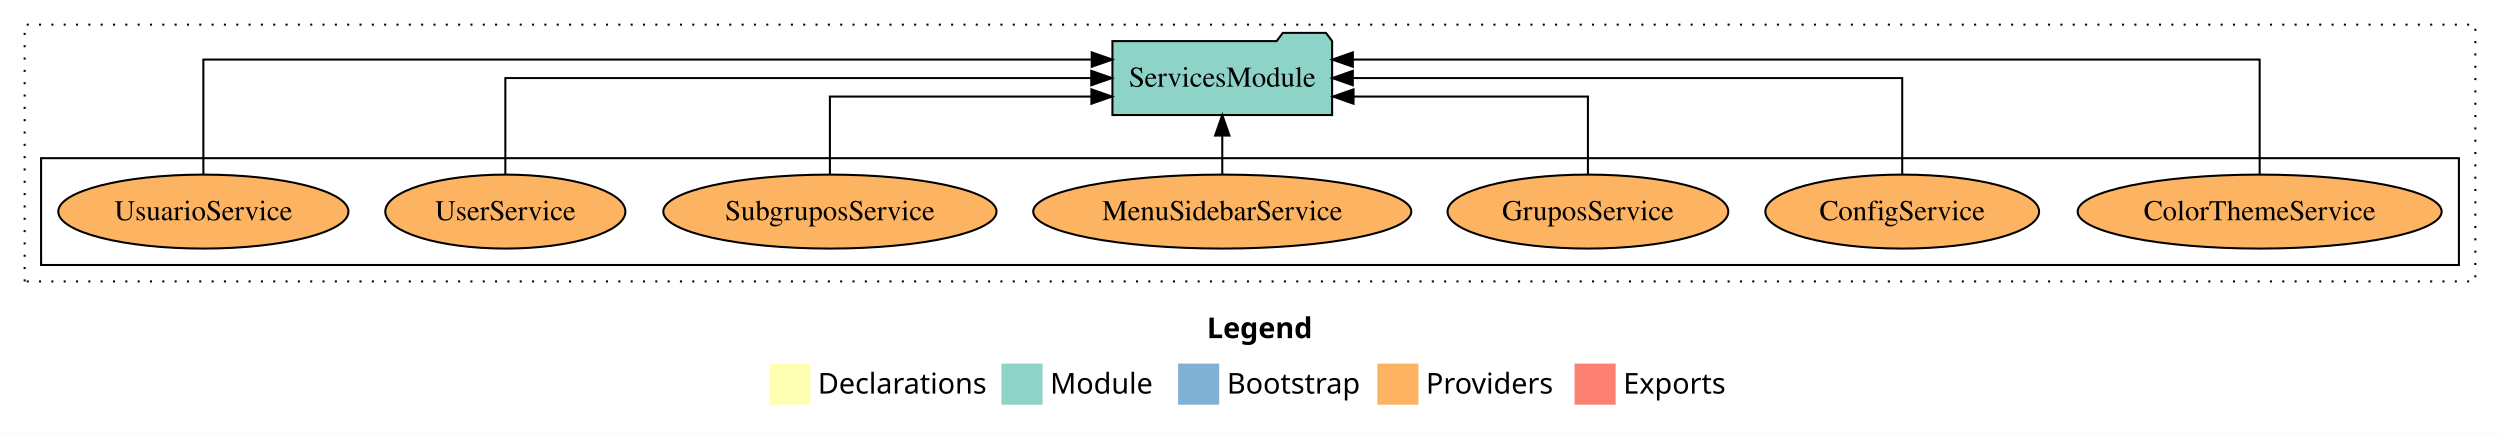
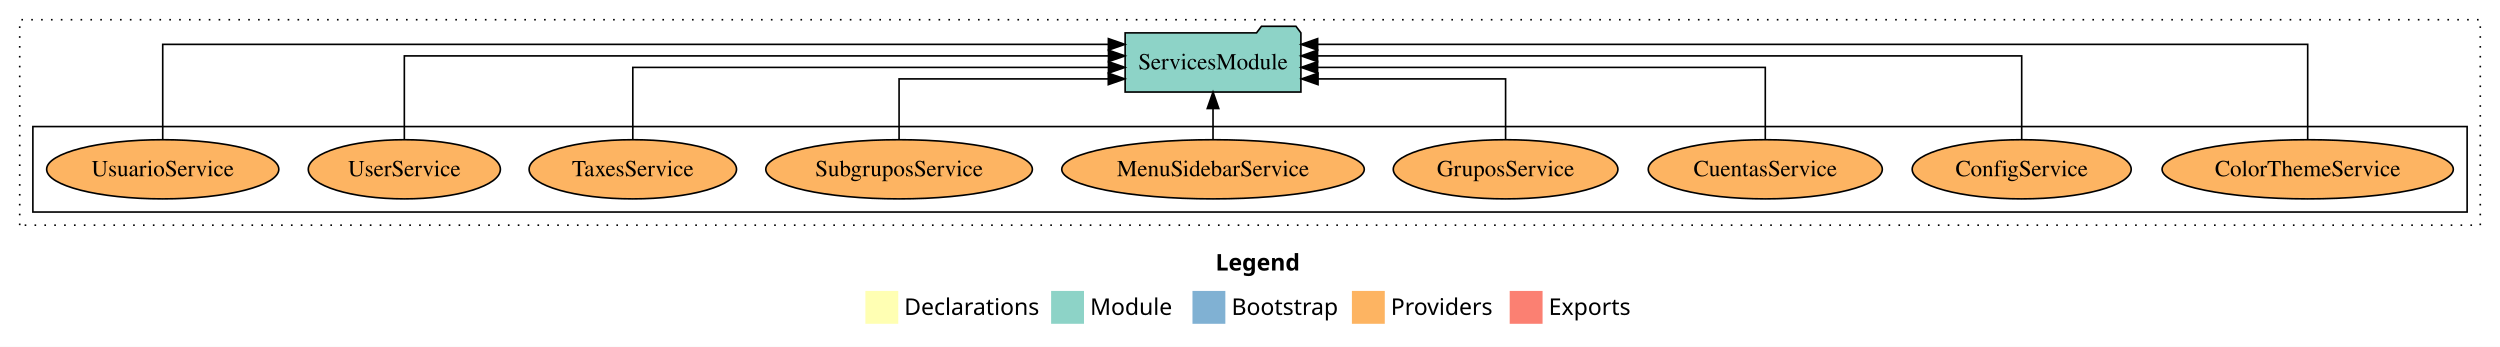
- <svg xmlns="http://www.w3.org/2000/svg" width="1217pt" height="211pt" viewBox="0.00 0.00 1217.00 211.00">
+ <svg xmlns="http://www.w3.org/2000/svg" width="1521pt" height="211pt" viewBox="0.00 0.00 1521.00 211.00">
  <g id="graph0" class="graph" transform="scale(1 1) rotate(0) translate(4 207)">
-     <polygon fill="#ffffff" stroke="transparent" points="-4,4 -4,-207 1213,-207 1213,4 -4,4" />
-     <text text-anchor="start" x="583.509" y="-42.4" font-family="sans-serif" font-weight="bold" font-size="14.00" fill="#000000">Legend</text>
-     <polygon fill="#ffffb3" stroke="transparent" points="370.5,-10 370.5,-30 390.5,-30 390.5,-10 370.5,-10" />
-     <text text-anchor="start" x="394.129" y="-15.4" font-family="sans-serif" font-size="14.00" fill="#000000">  Declarations</text>
-     <polygon fill="#8dd3c7" stroke="transparent" points="483.5,-10 483.5,-30 503.5,-30 503.5,-10 483.5,-10" />
-     <text text-anchor="start" x="507.225" y="-15.4" font-family="sans-serif" font-size="14.00" fill="#000000">  Module</text>
-     <polygon fill="#80b1d3" stroke="transparent" points="569.5,-10 569.5,-30 589.5,-30 589.5,-10 569.5,-10" />
-     <text text-anchor="start" x="593.281" y="-15.4" font-family="sans-serif" font-size="14.00" fill="#000000">  Bootstrap</text>
-     <polygon fill="#fdb462" stroke="transparent" points="666.5,-10 666.5,-30 686.5,-30 686.5,-10 666.5,-10" />
-     <text text-anchor="start" x="690.173" y="-15.4" font-family="sans-serif" font-size="14.00" fill="#000000">  Providers</text>
-     <polygon fill="#fb8072" stroke="transparent" points="762.5,-10 762.5,-30 782.5,-30 782.5,-10 762.5,-10" />
-     <text text-anchor="start" x="786.226" y="-15.4" font-family="sans-serif" font-size="14.00" fill="#000000">  Exports</text>
+     <polygon fill="#ffffff" stroke="transparent" points="-4,4 -4,-207 1517,-207 1517,4 -4,4" />
+     <text text-anchor="start" x="735.509" y="-42.4" font-family="sans-serif" font-weight="bold" font-size="14.00" fill="#000000">Legend</text>
+     <polygon fill="#ffffb3" stroke="transparent" points="522.5,-10 522.5,-30 542.5,-30 542.5,-10 522.5,-10" />
+     <text text-anchor="start" x="546.129" y="-15.4" font-family="sans-serif" font-size="14.00" fill="#000000">  Declarations</text>
+     <polygon fill="#8dd3c7" stroke="transparent" points="635.5,-10 635.5,-30 655.5,-30 655.5,-10 635.5,-10" />
+     <text text-anchor="start" x="659.225" y="-15.4" font-family="sans-serif" font-size="14.00" fill="#000000">  Module</text>
+     <polygon fill="#80b1d3" stroke="transparent" points="721.5,-10 721.5,-30 741.5,-30 741.5,-10 721.5,-10" />
+     <text text-anchor="start" x="745.281" y="-15.4" font-family="sans-serif" font-size="14.00" fill="#000000">  Bootstrap</text>
+     <polygon fill="#fdb462" stroke="transparent" points="818.5,-10 818.5,-30 838.5,-30 838.5,-10 818.5,-10" />
+     <text text-anchor="start" x="842.173" y="-15.4" font-family="sans-serif" font-size="14.00" fill="#000000">  Providers</text>
+     <polygon fill="#fb8072" stroke="transparent" points="914.5,-10 914.5,-30 934.5,-30 934.5,-10 914.5,-10" />
+     <text text-anchor="start" x="938.226" y="-15.4" font-family="sans-serif" font-size="14.00" fill="#000000">  Exports</text>
    <g id="clust1" class="cluster">
-       <polygon fill="none" stroke="#000000" stroke-dasharray="1,5" points="8,-70 8,-195 1201,-195 1201,-70 8,-70" />
+       <polygon fill="none" stroke="#000000" stroke-dasharray="1,5" points="8,-70 8,-195 1505,-195 1505,-70 8,-70" />
    </g>
    <g id="clust6" class="cluster">
-       <polygon fill="none" stroke="#000000" points="16,-78 16,-130 1193,-130 1193,-78 16,-78" />
+       <polygon fill="none" stroke="#000000" points="16,-78 16,-130 1497,-130 1497,-78 16,-78" />
    </g>
    <g id="node1" class="node">
-       <ellipse fill="#fdb462" stroke="#000000" cx="1096" cy="-104" rx="88.602" ry="18" />
-       <text text-anchor="middle" x="1096" y="-99.8" font-family="Times,serif" font-size="14.00" fill="#000000">ColorThemeService</text>
+       <ellipse fill="#fdb462" stroke="#000000" cx="1400" cy="-104" rx="88.602" ry="18" />
+       <text text-anchor="middle" x="1400" y="-99.8" font-family="Times,serif" font-size="14.00" fill="#000000">ColorThemeService</text>
+     </g>
+     <g id="node10" class="node">
+       <polygon fill="#8dd3c7" stroke="#000000" points="787.472,-187 784.472,-191 763.472,-191 760.472,-187 680.528,-187 680.528,-151 787.472,-151 787.472,-187" />
+       <text text-anchor="middle" x="734" y="-164.8" font-family="Times,serif" font-size="14.00" fill="#000000">ServicesModule</text>
+     </g>
+     <g id="edge1" class="edge">
+       <path fill="none" stroke="#000000" d="M1400,-122.011C1400,-144.485 1400,-180 1400,-180 1400,-180 797.656,-180 797.656,-180" />
+       <polygon fill="#000000" stroke="#000000" points="797.656,-176.5 787.656,-180 797.656,-183.5 797.656,-176.5" />
+     </g>
+     <g id="node2" class="node">
+       <ellipse fill="#fdb462" stroke="#000000" cx="1226" cy="-104" rx="66.632" ry="18" />
+       <text text-anchor="middle" x="1226" y="-99.8" font-family="Times,serif" font-size="14.00" fill="#000000">ConfigService</text>
+     </g>
+     <g id="edge2" class="edge">
+       <path fill="none" stroke="#000000" d="M1226,-122.129C1226,-142.572 1226,-173 1226,-173 1226,-173 797.589,-173 797.589,-173" />
+       <polygon fill="#000000" stroke="#000000" points="797.589,-169.5 787.589,-173 797.589,-176.5 797.589,-169.5" />
+     </g>
+     <g id="node3" class="node">
+       <ellipse fill="#fdb462" stroke="#000000" cx="1070" cy="-104" rx="71.204" ry="18" />
+       <text text-anchor="middle" x="1070" y="-99.8" font-family="Times,serif" font-size="14.00" fill="#000000">CuentasService</text>
+     </g>
+     <g id="edge3" class="edge">
+       <path fill="none" stroke="#000000" d="M1070,-122.267C1070,-140.555 1070,-166 1070,-166 1070,-166 797.612,-166 797.612,-166" />
+       <polygon fill="#000000" stroke="#000000" points="797.612,-162.5 787.612,-166 797.612,-169.5 797.612,-162.5" />
+     </g>
+     <g id="node4" class="node">
+       <ellipse fill="#fdb462" stroke="#000000" cx="912" cy="-104" rx="68.338" ry="18" />
+       <text text-anchor="middle" x="912" y="-99.8" font-family="Times,serif" font-size="14.00" fill="#000000">GruposService</text>
+     </g>
+     <g id="edge4" class="edge">
+       <path fill="none" stroke="#000000" d="M912,-122.009C912,-138.049 912,-159 912,-159 912,-159 797.889,-159 797.889,-159" />
+       <polygon fill="#000000" stroke="#000000" points="797.889,-155.5 787.889,-159 797.889,-162.5 797.889,-155.5" />
+     </g>
+     <g id="node5" class="node">
+       <ellipse fill="#fdb462" stroke="#000000" cx="734" cy="-104" rx="92.034" ry="18" />
+       <text text-anchor="middle" x="734" y="-99.8" font-family="Times,serif" font-size="14.00" fill="#000000">MenuSidebarService</text>
+     </g>
+     <g id="edge5" class="edge">
+       <path fill="none" stroke="#000000" d="M734,-122.106C734,-122.106 734,-140.991 734,-140.991" />
+       <polygon fill="#000000" stroke="#000000" points="730.5,-140.991 734,-150.991 737.5,-140.991 730.5,-140.991" />
+     </g>
+     <g id="node6" class="node">
+       <ellipse fill="#fdb462" stroke="#000000" cx="543" cy="-104" rx="81.103" ry="18" />
+       <text text-anchor="middle" x="543" y="-99.8" font-family="Times,serif" font-size="14.00" fill="#000000">SubgruposService</text>
+     </g>
+     <g id="edge6" class="edge">
+       <path fill="none" stroke="#000000" d="M543,-122.009C543,-138.049 543,-159 543,-159 543,-159 670.288,-159 670.288,-159" />
+       <polygon fill="#000000" stroke="#000000" points="670.288,-162.5 680.288,-159 670.288,-155.5 670.288,-162.5" />
+     </g>
+     <g id="node7" class="node">
+       <ellipse fill="#fdb462" stroke="#000000" cx="381" cy="-104" rx="63.098" ry="18" />
+       <text text-anchor="middle" x="381" y="-99.8" font-family="Times,serif" font-size="14.00" fill="#000000">TaxesService</text>
+     </g>
+     <g id="edge7" class="edge">
+       <path fill="none" stroke="#000000" d="M381,-122.267C381,-140.555 381,-166 381,-166 381,-166 670.387,-166 670.387,-166" />
+       <polygon fill="#000000" stroke="#000000" points="670.387,-169.5 680.387,-166 670.387,-162.5 670.387,-169.5" />
    </g>
    <g id="node8" class="node">
-       <polygon fill="#8dd3c7" stroke="#000000" points="644.472,-187 641.472,-191 620.472,-191 617.472,-187 537.528,-187 537.528,-151 644.472,-151 644.472,-187" />
-       <text text-anchor="middle" x="591" y="-164.8" font-family="Times,serif" font-size="14.00" fill="#000000">ServicesModule</text>
-     </g>
-     <g id="edge1" class="edge">
-       <path fill="none" stroke="#000000" d="M1096,-122.292C1096,-144.206 1096,-178 1096,-178 1096,-178 654.566,-178 654.566,-178" />
-       <polygon fill="#000000" stroke="#000000" points="654.566,-174.5 644.566,-178 654.566,-181.5 654.566,-174.5" />
-     </g>
-     <g id="node2" class="node">
-       <ellipse fill="#fdb462" stroke="#000000" cx="922" cy="-104" rx="66.632" ry="18" />
-       <text text-anchor="middle" x="922" y="-99.8" font-family="Times,serif" font-size="14.00" fill="#000000">ConfigService</text>
-     </g>
-     <g id="edge2" class="edge">
-       <path fill="none" stroke="#000000" d="M922,-122.106C922,-141.339 922,-169 922,-169 922,-169 654.549,-169 654.549,-169" />
-       <polygon fill="#000000" stroke="#000000" points="654.549,-165.5 644.549,-169 654.549,-172.5 654.549,-165.5" />
-     </g>
-     <g id="node3" class="node">
-       <ellipse fill="#fdb462" stroke="#000000" cx="769" cy="-104" rx="68.338" ry="18" />
-       <text text-anchor="middle" x="769" y="-99.8" font-family="Times,serif" font-size="14.00" fill="#000000">GruposService</text>
-     </g>
-     <g id="edge3" class="edge">
-       <path fill="none" stroke="#000000" d="M769,-122.027C769,-138.398 769,-160 769,-160 769,-160 654.889,-160 654.889,-160" />
-       <polygon fill="#000000" stroke="#000000" points="654.889,-156.5 644.889,-160 654.889,-163.5 654.889,-156.5" />
-     </g>
-     <g id="node4" class="node">
-       <ellipse fill="#fdb462" stroke="#000000" cx="591" cy="-104" rx="92.034" ry="18" />
-       <text text-anchor="middle" x="591" y="-99.8" font-family="Times,serif" font-size="14.00" fill="#000000">MenuSidebarService</text>
-     </g>
-     <g id="edge4" class="edge">
-       <path fill="none" stroke="#000000" d="M591,-122.106C591,-122.106 591,-140.991 591,-140.991" />
-       <polygon fill="#000000" stroke="#000000" points="587.5,-140.991 591,-150.991 594.5,-140.991 587.5,-140.991" />
-     </g>
-     <g id="node5" class="node">
-       <ellipse fill="#fdb462" stroke="#000000" cx="400" cy="-104" rx="81.103" ry="18" />
-       <text text-anchor="middle" x="400" y="-99.8" font-family="Times,serif" font-size="14.00" fill="#000000">SubgruposService</text>
-     </g>
-     <g id="edge5" class="edge">
-       <path fill="none" stroke="#000000" d="M400,-122.027C400,-138.398 400,-160 400,-160 400,-160 527.288,-160 527.288,-160" />
-       <polygon fill="#000000" stroke="#000000" points="527.288,-163.5 537.288,-160 527.288,-156.5 527.288,-163.5" />
-     </g>
-     <g id="node6" class="node">
      <ellipse fill="#fdb462" stroke="#000000" cx="242" cy="-104" rx="58.441" ry="18" />
      <text text-anchor="middle" x="242" y="-99.8" font-family="Times,serif" font-size="14.00" fill="#000000">UserService</text>
    </g>
-     <g id="edge6" class="edge">
-       <path fill="none" stroke="#000000" d="M242,-122.106C242,-141.339 242,-169 242,-169 242,-169 527.234,-169 527.234,-169" />
-       <polygon fill="#000000" stroke="#000000" points="527.234,-172.5 537.234,-169 527.234,-165.5 527.234,-172.5" />
+     <g id="edge8" class="edge">
+       <path fill="none" stroke="#000000" d="M242,-122.129C242,-142.572 242,-173 242,-173 242,-173 670.411,-173 670.411,-173" />
+       <polygon fill="#000000" stroke="#000000" points="670.411,-176.5 680.411,-173 670.411,-169.5 670.411,-176.5" />
    </g>
-     <g id="node7" class="node">
+     <g id="node9" class="node">
      <ellipse fill="#fdb462" stroke="#000000" cx="95" cy="-104" rx="70.622" ry="18" />
      <text text-anchor="middle" x="95" y="-99.8" font-family="Times,serif" font-size="14.00" fill="#000000">UsuarioService</text>
    </g>
-     <g id="edge7" class="edge">
-       <path fill="none" stroke="#000000" d="M95,-122.292C95,-144.206 95,-178 95,-178 95,-178 527.448,-178 527.448,-178" />
-       <polygon fill="#000000" stroke="#000000" points="527.448,-181.5 537.448,-178 527.448,-174.5 527.448,-181.5" />
+     <g id="edge9" class="edge">
+       <path fill="none" stroke="#000000" d="M95,-122.011C95,-144.485 95,-180 95,-180 95,-180 670.344,-180 670.344,-180" />
+       <polygon fill="#000000" stroke="#000000" points="670.344,-183.5 680.344,-180 670.344,-176.5 670.344,-183.5" />
    </g>
  </g>
</svg>
